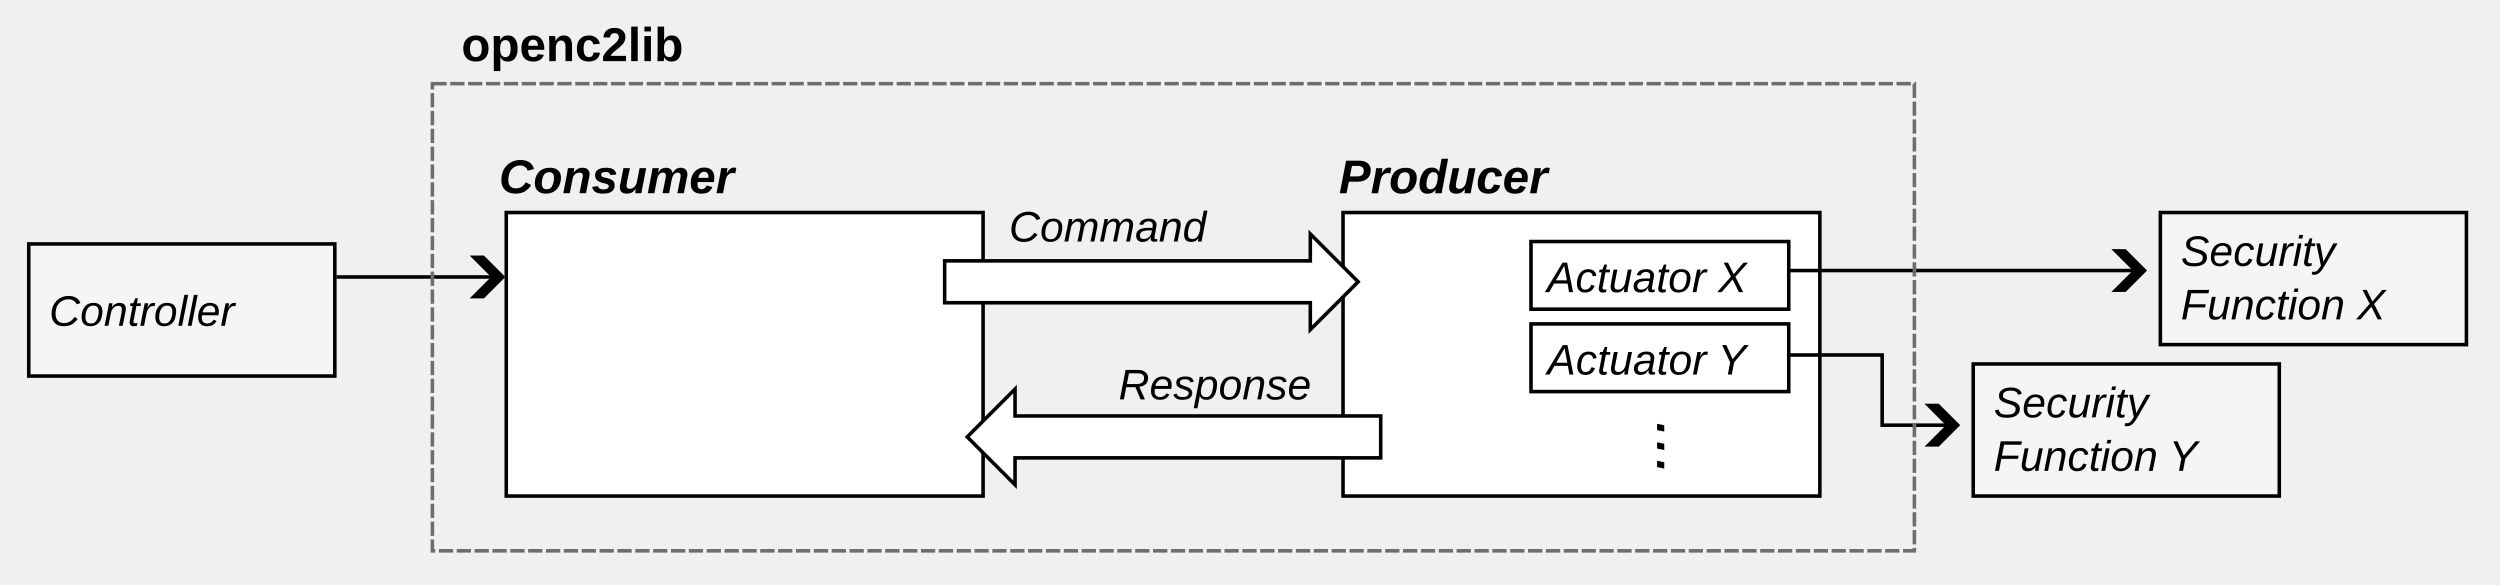
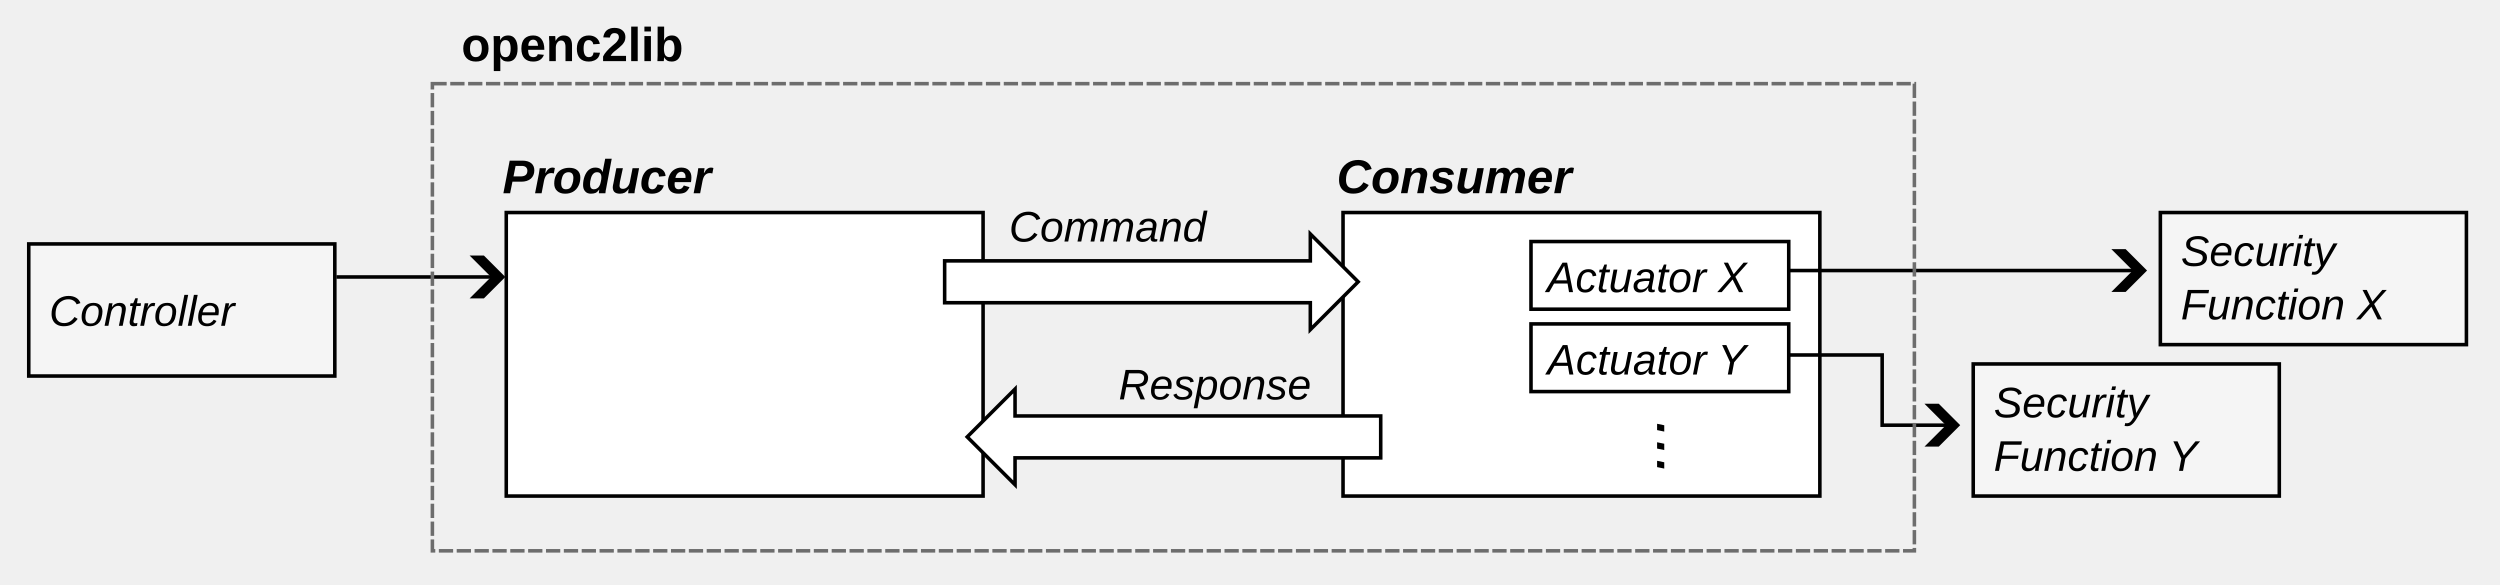
<svg xmlns="http://www.w3.org/2000/svg" width="170.27mm" height="39.802mm" viewBox="-2 -2 185.515 43.366" version="1.1" id="svg1">
  <defs id="defs1">
    <marker style="overflow:visible" id="ArrowWideHeavy" refX="0" refY="0" orient="auto-start-reverse" markerWidth="2" markerHeight="2" viewBox="0 0 1 1" preserveAspectRatio="xMidYMid">
      <path style="fill:context-stroke;fill-rule:evenodd;stroke:none" d="m 1,0 -3,3 h -2 l 3,-3 -3,-3 h 2 z" id="path3" />
    </marker>
  </defs>
  <g id="layer1" transform="translate(-10.31874,-19.22023)">
    <rect style="fill:#ffffff;fill-opacity:1;stroke:#000000;stroke-width:0.265;stroke-opacity:1;-inkscape-stroke:none;paint-order:markers fill stroke" id="rect1-8" width="35.383" height="21.039" x="107.98" y="32.992" />
    <rect style="fill:#ffffff;fill-opacity:1;stroke:#000000;stroke-width:0.265;stroke-opacity:1;-inkscape-stroke:none;paint-order:markers fill stroke" id="rect1-8-0" width="35.383" height="21.039" x="45.886" y="32.992" />
-     <text xml:space="preserve" style="font-style:italic;font-variant:normal;font-weight:bold;font-stretch:normal;font-size:3.528px;line-height:1.25;font-family:Arial;-inkscape-font-specification:'Arial Bold Italic';stroke-width:0.265" x="45.353" y="31.558" id="text2">
-       <tspan id="tspan2" style="font-style:italic;font-variant:normal;font-weight:bold;font-stretch:normal;font-size:3.528px;font-family:Arial;-inkscape-font-specification:'Arial Bold Italic';stroke-width:0.265" x="45.353" y="31.558">Consumer</tspan>
+     <text xml:space="preserve" style="font-style:italic;font-variant:normal;font-weight:bold;font-stretch:normal;font-size:3.528px;line-height:1.25;font-family:Arial;-inkscape-font-specification:'Arial Bold Italic';stroke-width:0.265" x="107.513" y="31.558" id="text2">
+       <tspan id="tspan2" style="font-style:italic;font-variant:normal;font-weight:bold;font-stretch:normal;font-size:3.528px;font-family:Arial;-inkscape-font-specification:'Arial Bold Italic';stroke-width:0.265" x="107.513" y="31.558">Consumer</tspan>
    </text>
-     <text xml:space="preserve" style="font-style:italic;font-variant:normal;font-weight:bold;font-stretch:normal;font-size:3.528px;line-height:1.25;font-family:Arial;-inkscape-font-specification:'Arial Bold Italic';stroke-width:0.265" x="107.676" y="31.56" id="text2-9">
-       <tspan id="tspan2-9" style="font-style:italic;font-variant:normal;font-weight:bold;font-stretch:normal;font-size:3.528px;font-family:Arial;-inkscape-font-specification:'Arial Bold Italic';stroke-width:0.265" x="107.676" y="31.56">Producer</tspan>
+     <text xml:space="preserve" style="font-style:italic;font-variant:normal;font-weight:bold;font-stretch:normal;font-size:3.528px;line-height:1.25;font-family:Arial;-inkscape-font-specification:'Arial Bold Italic';stroke-width:0.265" x="45.611" y="31.56" id="text2-9">
+       <tspan id="tspan2-9" style="font-style:italic;font-variant:normal;font-weight:bold;font-stretch:normal;font-size:3.528px;font-family:Arial;-inkscape-font-specification:'Arial Bold Italic';stroke-width:0.265" x="45.611" y="31.56">Producer</tspan>
    </text>
    <g id="g4">
      <rect style="fill:#ffffff;fill-opacity:1;stroke:#000000;stroke-width:0.265;stroke-opacity:1;-inkscape-stroke:none;paint-order:markers fill stroke" id="rect2" width="19.126" height="5.021" x="121.928" y="35.144" />
      <text xml:space="preserve" style="font-style:italic;font-size:3.175px;line-height:1.25;font-family:Arial;-inkscape-font-specification:'Arial Italic';stroke-width:0.265" x="123.111" y="38.896" id="text3">
        <tspan id="tspan3" style="font-size:3.175px;stroke-width:0.265" x="123.111" y="38.896">Actuator X</tspan>
      </text>
    </g>
    <g id="g5" transform="translate(-0.3140411)">
      <rect style="fill:#ffffff;fill-opacity:1;stroke:#000000;stroke-width:0.265;stroke-opacity:1;-inkscape-stroke:none;paint-order:markers fill stroke" id="rect2-1" width="19.126" height="5.021" x="122.242" y="41.257" />
      <text xml:space="preserve" style="font-style:italic;font-size:3.175px;line-height:1.25;font-family:Arial;-inkscape-font-specification:'Arial Italic';stroke-width:0.265" x="123.45" y="45.009" id="text3-4">
        <tspan id="tspan3-7" style="font-size:3.175px;stroke-width:0.265" x="123.45" y="45.009">Actuator Y</tspan>
      </text>
    </g>
    <text xml:space="preserve" style="font-style:italic;font-size:4.939px;line-height:1.25;font-family:Arial;-inkscape-font-specification:'Arial Italic';stroke-width:0.265" x="48.481" y="-131.287" id="text4" transform="rotate(90)">
      <tspan id="tspan4" style="font-size:4.939px;stroke-width:0.265" x="48.481" y="-131.287">...</tspan>
    </text>
    <g id="g6" transform="translate(5.820834)">
      <rect style="fill:#f5f5f5;fill-opacity:1;stroke:#000000;stroke-width:0.265;stroke-opacity:1;-inkscape-stroke:none;paint-order:markers fill stroke" id="rect5" width="22.712" height="9.802" x="162.81" y="32.992" />
      <text xml:space="preserve" style="font-style:italic;font-size:3.175px;line-height:1.25;font-family:Arial;-inkscape-font-specification:'Arial Italic';stroke-width:0.265" x="164.331" y="36.952" id="text5">
        <tspan id="tspan5" style="font-size:3.175px;stroke-width:0.265" x="164.331" y="36.952">Security</tspan>
        <tspan style="font-size:3.175px;stroke-width:0.265" x="164.331" y="40.921" id="tspan6">Function X</tspan>
      </text>
    </g>
    <g id="g7" transform="translate(5.820834,0.1247225)">
      <rect style="fill:#f5f5f5;fill-opacity:1;stroke:#000000;stroke-width:0.265;stroke-opacity:1;-inkscape-stroke:none;paint-order:markers fill stroke" id="rect5-7" width="22.712" height="9.802" x="148.924" y="44.104" />
      <text xml:space="preserve" style="font-style:italic;font-size:3.175px;line-height:1.25;font-family:Arial;-inkscape-font-specification:'Arial Italic';stroke-width:0.265" x="150.444" y="48.064" id="text5-7">
        <tspan id="tspan5-4" style="font-size:3.175px;stroke-width:0.265" x="150.444" y="48.064">Security</tspan>
        <tspan style="font-size:3.175px;stroke-width:0.265" x="150.444" y="52.033" id="tspan6-4">Function Y</tspan>
      </text>
    </g>
    <g id="g8">
      <rect style="fill:#f5f5f5;fill-opacity:1;stroke:#000000;stroke-width:0.265;stroke-opacity:1;-inkscape-stroke:none;paint-order:markers fill stroke" id="rect5-7-0" width="22.712" height="9.802" x="10.451" y="35.322" />
      <text xml:space="preserve" style="font-style:italic;font-size:3.175px;line-height:1.25;font-family:Arial;-inkscape-font-specification:'Arial Italic';stroke-width:0.265" x="11.972" y="41.398" id="text5-7-8">
        <tspan style="font-size:3.175px;stroke-width:0.265" x="11.972" y="41.398" id="tspan6-4-0">Controller</tspan>
      </text>
    </g>
    <path style="fill:none;stroke:#000000;stroke-width:0.265px;stroke-linecap:butt;stroke-linejoin:miter;stroke-opacity:1;marker-end:url(#ArrowWideHeavy)" d="m 141.105,37.296 h 26.008" id="path7" />
    <path style="fill:none;stroke:#000000;stroke-width:0.265px;stroke-linecap:butt;stroke-linejoin:miter;stroke-opacity:1;marker-end:url(#ArrowWideHeavy)" d="m 141.105,43.563 h 6.882 v 5.209 h 5.26" id="path8" />
    <path style="font-variation-settings:normal;opacity:1;vector-effect:none;fill:none;fill-opacity:1;stroke:#000000;stroke-width:0.265px;stroke-linecap:butt;stroke-linejoin:miter;stroke-miterlimit:4;stroke-dasharray:none;stroke-dashoffset:0;stroke-opacity:1;-inkscape-stroke:none;marker-end:url(#ArrowWideHeavy);stop-color:#000000;stop-opacity:1" d="M 33.282,37.774 H 45.287" id="path9" />
    <path id="rect9" style="opacity:1;vector-effect:none;fill:#ffffff;fill-opacity:1;stroke:#000000;stroke-width:0.265px;paint-order:markers fill stroke" d="m 105.552,34.582 v 1.996 H 78.417 v 3.108 l 27.135,-2e-6 v 1.996 l 3.55,-3.55 z" />
    <path id="rect9-2" style="vector-effect:none;fill:#ffffff;fill-opacity:1;stroke:#000000;stroke-width:0.265px;paint-order:markers fill stroke" d="m 83.641,46.092 v 1.996 h 27.135 v 3.108 l -27.135,-2e-6 v 1.996 l -3.55,-3.55 z" />
    <text xml:space="preserve" style="font-style:italic;font-size:3.175px;line-height:1.25;font-family:Arial;-inkscape-font-specification:'Arial Italic';stroke-width:0.265" x="83.198" y="35.144" id="text10">
      <tspan id="tspan10" style="font-size:3.175px;stroke-width:0.265" x="83.198" y="35.144">Command</tspan>
    </text>
    <text xml:space="preserve" style="font-style:italic;font-size:3.175px;line-height:1.25;font-family:Arial;-inkscape-font-specification:'Arial Italic';stroke-width:0.265" x="91.327" y="46.859" id="text11">
      <tspan id="tspan11" style="font-size:3.175px;stroke-width:0.265" x="91.327" y="46.859">Response</tspan>
    </text>
    <rect style="font-variation-settings:normal;opacity:1;fill:none;fill-opacity:1;stroke:#6d6d6d;stroke-width:0.265;stroke-linecap:butt;stroke-linejoin:miter;stroke-miterlimit:4;stroke-dasharray:1.06, 0.265;stroke-dashoffset:0;stroke-opacity:1;paint-order:markers fill stroke" id="rect11" width="109.974" height="34.666" x="40.404" y="23.429" />
    <text xml:space="preserve" style="font-style:normal;font-variant:normal;font-weight:bold;font-stretch:normal;font-size:3.528px;line-height:1.25;font-family:Arial;-inkscape-font-specification:'Arial Bold';stroke-width:0.265" x="42.555" y="21.756" id="text12">
      <tspan id="tspan12" style="font-style:normal;font-variant:normal;font-weight:bold;font-stretch:normal;font-family:Arial;-inkscape-font-specification:'Arial Bold';stroke-width:0.265" x="42.555" y="21.756">openc2lib</tspan>
    </text>
  </g>
</svg>
